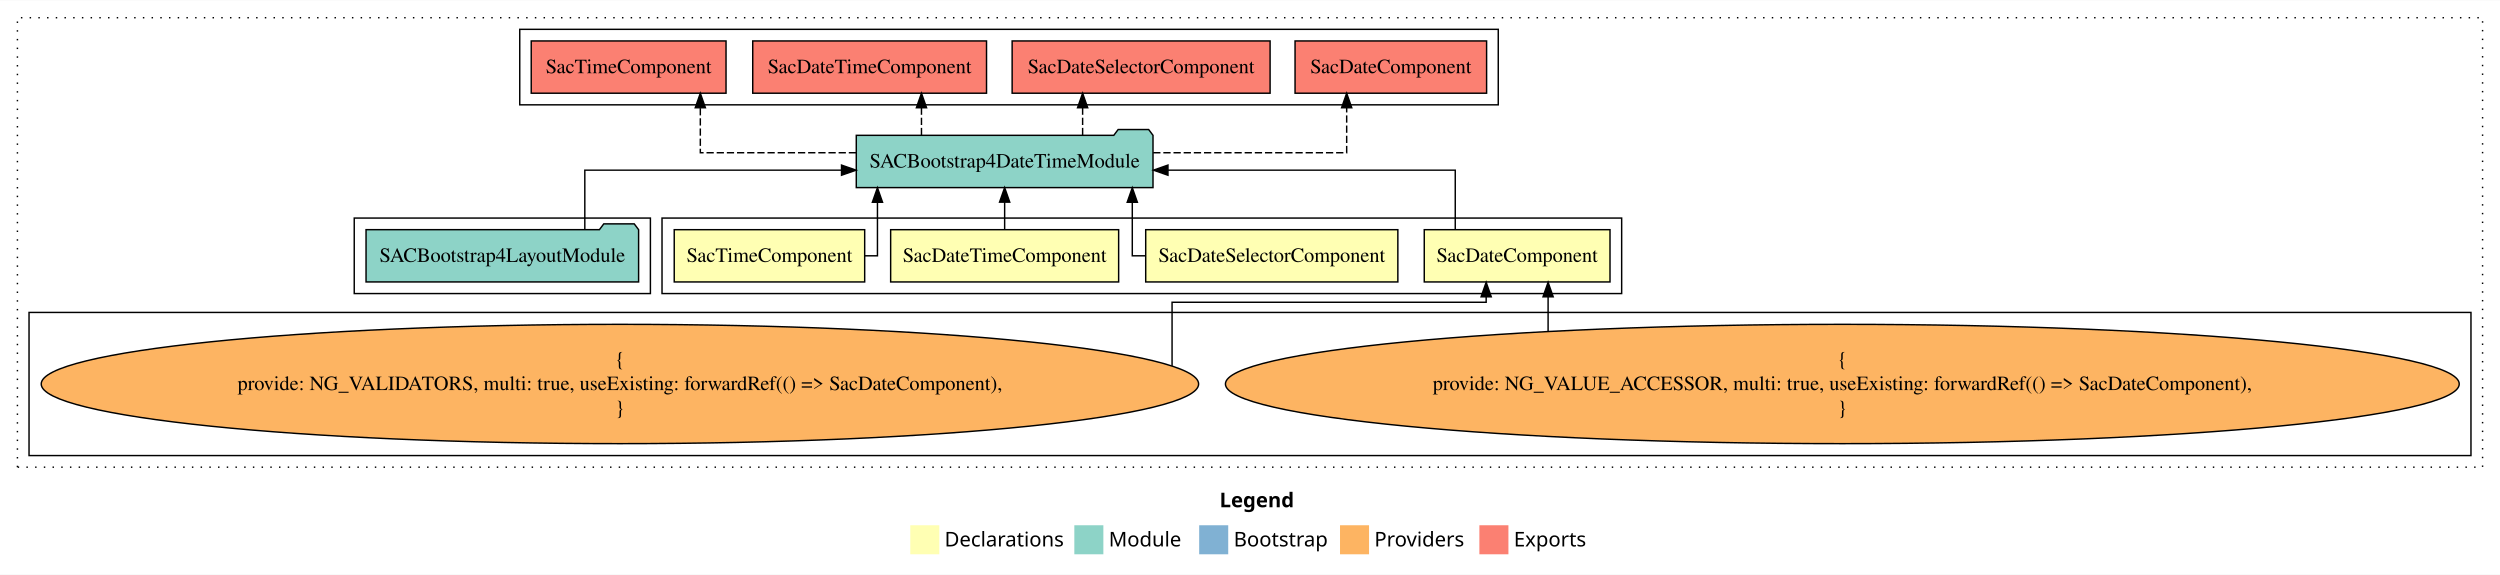
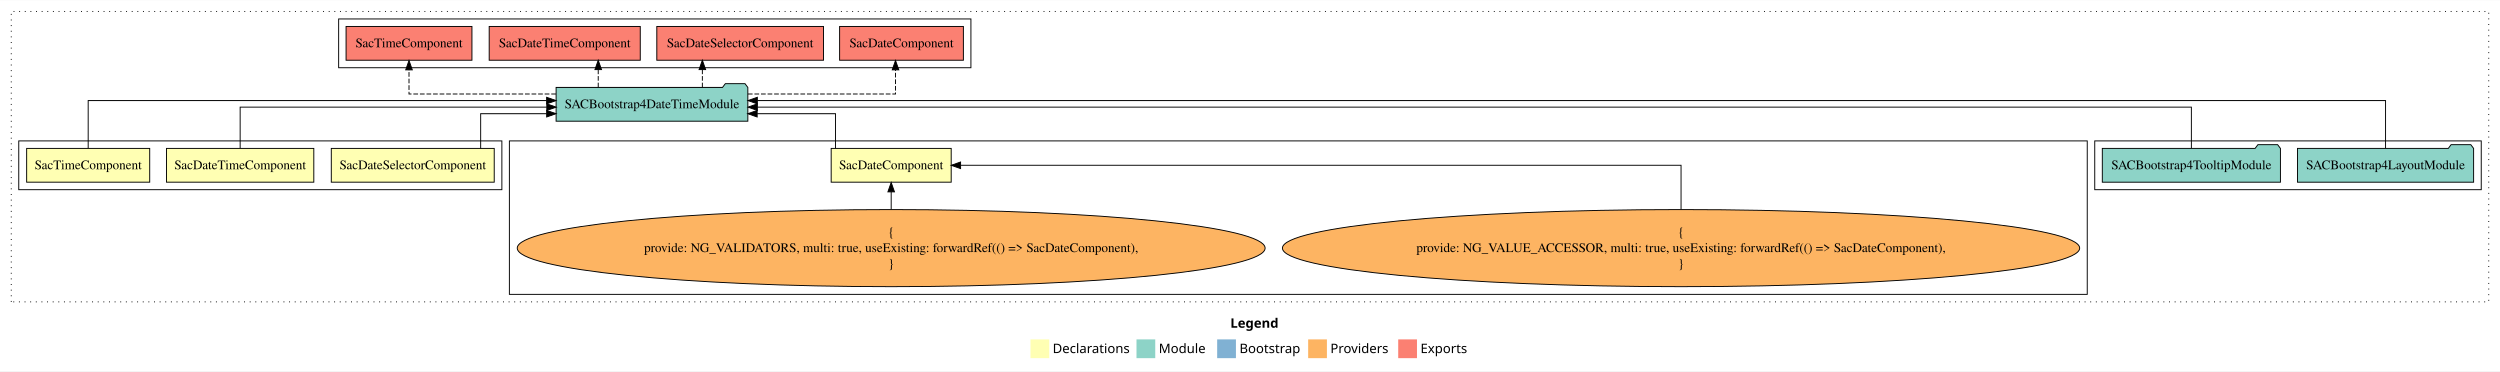
- <svg xmlns="http://www.w3.org/2000/svg" width="1722pt" height="396pt" viewBox="0.00 0.00 1722.00 395.59">
+ <svg xmlns="http://www.w3.org/2000/svg" width="2665pt" height="396pt" viewBox="0.00 0.00 2665.00 395.59">
  <g id="graph0" class="graph" transform="scale(1 1) rotate(0) translate(4 391.59)">
-     <polygon fill="white" stroke="transparent" points="-4,4 -4,-391.59 1718,-391.59 1718,4 -4,4" />
-     <text text-anchor="start" x="836.01" y="-42.4" font-family="Times-12" font-weight="bold" font-size="14.00">Legend</text>
-     <polygon fill="#ffffb3" stroke="transparent" points="623,-10 623,-30 643,-30 643,-10 623,-10" />
-     <text text-anchor="start" x="646.63" y="-15.4" font-family="Times-12" font-size="14.00">  Declarations</text>
-     <polygon fill="#8dd3c7" stroke="transparent" points="736,-10 736,-30 756,-30 756,-10 736,-10" />
-     <text text-anchor="start" x="759.73" y="-15.4" font-family="Times-12" font-size="14.00">  Module</text>
-     <polygon fill="#80b1d3" stroke="transparent" points="822,-10 822,-30 842,-30 842,-10 822,-10" />
-     <text text-anchor="start" x="845.78" y="-15.4" font-family="Times-12" font-size="14.00">  Bootstrap</text>
-     <polygon fill="#fdb462" stroke="transparent" points="919,-10 919,-30 939,-30 939,-10 919,-10" />
-     <text text-anchor="start" x="942.67" y="-15.4" font-family="Times-12" font-size="14.00">  Providers</text>
-     <polygon fill="#fb8072" stroke="transparent" points="1015,-10 1015,-30 1035,-30 1035,-10 1015,-10" />
-     <text text-anchor="start" x="1038.73" y="-15.4" font-family="Times-12" font-size="14.00">  Exports</text>
+     <polygon fill="white" stroke="transparent" points="-4,4 -4,-391.59 2661,-391.59 2661,4 -4,4" />
+     <text text-anchor="start" x="1307.51" y="-42.4" font-family="Times-12" font-weight="bold" font-size="14.00">Legend</text>
+     <polygon fill="#ffffb3" stroke="transparent" points="1094.5,-10 1094.5,-30 1114.5,-30 1114.5,-10 1094.5,-10" />
+     <text text-anchor="start" x="1118.13" y="-15.4" font-family="Times-12" font-size="14.00">  Declarations</text>
+     <polygon fill="#8dd3c7" stroke="transparent" points="1207.5,-10 1207.5,-30 1227.5,-30 1227.5,-10 1207.5,-10" />
+     <text text-anchor="start" x="1231.23" y="-15.4" font-family="Times-12" font-size="14.00">  Module</text>
+     <polygon fill="#80b1d3" stroke="transparent" points="1293.5,-10 1293.5,-30 1313.5,-30 1313.5,-10 1293.5,-10" />
+     <text text-anchor="start" x="1317.28" y="-15.4" font-family="Times-12" font-size="14.00">  Bootstrap</text>
+     <polygon fill="#fdb462" stroke="transparent" points="1390.5,-10 1390.5,-30 1410.5,-30 1410.5,-10 1390.5,-10" />
+     <text text-anchor="start" x="1414.17" y="-15.4" font-family="Times-12" font-size="14.00">  Providers</text>
+     <polygon fill="#fb8072" stroke="transparent" points="1486.5,-10 1486.5,-30 1506.5,-30 1506.5,-10 1486.5,-10" />
+     <text text-anchor="start" x="1510.23" y="-15.4" font-family="Times-12" font-size="14.00">  Exports</text>
    <g id="clust1" class="cluster">
-       <polygon fill="none" stroke="black" stroke-dasharray="1,5" points="8,-70 8,-379.59 1706,-379.59 1706,-70 8,-70" />
+       <polygon fill="none" stroke="black" stroke-dasharray="1,5" points="8,-70 8,-379.59 2649,-379.59 2649,-70 8,-70" />
+     </g>
+     <g id="clust7" class="cluster">
+       <polygon fill="none" stroke="black" points="2229,-189.59 2229,-241.59 2641,-241.59 2641,-189.59 2229,-189.59" />
+     </g>
+     <g id="clust3" class="cluster">
+       <polygon fill="none" stroke="black" points="539,-78 539,-241.59 2221,-241.59 2221,-78 539,-78" />
+     </g>
+     <g id="clust8" class="cluster">
+       <polygon fill="none" stroke="black" points="357,-319.59 357,-371.59 1031,-371.59 1031,-319.59 357,-319.59" />
    </g>
    <g id="clust2" class="cluster">
-       <polygon fill="none" stroke="black" points="452,-189.59 452,-241.59 1113,-241.59 1113,-189.59 452,-189.59" />
-     </g>
-     <g id="clust3" class="cluster">
-       <polygon fill="none" stroke="black" points="16,-78 16,-176.59 1698,-176.59 1698,-78 16,-78" />
-     </g>
-     <g id="clust7" class="cluster">
-       <polygon fill="none" stroke="black" points="240,-189.59 240,-241.59 444,-241.59 444,-189.59 240,-189.59" />
-     </g>
-     <g id="clust8" class="cluster">
-       <polygon fill="none" stroke="black" points="354,-319.59 354,-371.59 1028,-371.59 1028,-319.59 354,-319.59" />
+       <polygon fill="none" stroke="black" points="16,-189.59 16,-241.59 531,-241.59 531,-189.59 16,-189.59" />
    </g>
    <g id="node1" class="node">
-       <polygon fill="#ffffb3" stroke="black" points="1104.97,-233.59 977.03,-233.59 977.03,-197.59 1104.97,-197.59 1104.97,-233.59" />
-       <text text-anchor="middle" x="1041" y="-211.39" font-family="Times,serif" font-size="14.00">SacDateComponent</text>
+       <polygon fill="#ffffb3" stroke="black" points="1009.97,-233.59 882.03,-233.59 882.03,-197.59 1009.97,-197.59 1009.97,-233.59" />
+       <text text-anchor="middle" x="946" y="-211.39" font-family="Times,serif" font-size="14.00">SacDateComponent</text>
    </g>
    <g id="node5" class="node">
-       <polygon fill="#8dd3c7" stroke="black" points="790.19,-298.59 787.19,-302.59 766.19,-302.59 763.19,-298.59 585.81,-298.59 585.81,-262.59 790.19,-262.59 790.19,-298.59" />
-       <text text-anchor="middle" x="688" y="-276.39" font-family="Times,serif" font-size="14.00">SACBootstrap4DateTimeModule</text>
+       <polygon fill="#8dd3c7" stroke="black" points="793.19,-298.59 790.19,-302.59 769.19,-302.59 766.19,-298.59 588.81,-298.59 588.81,-262.59 793.19,-262.59 793.19,-298.59" />
+       <text text-anchor="middle" x="691" y="-276.39" font-family="Times,serif" font-size="14.00">SACBootstrap4DateTimeModule</text>
    </g>
    <g id="edge1" class="edge">
-       <path fill="none" stroke="black" d="M998.38,-233.61C998.38,-250.96 998.38,-274.59 998.38,-274.59 998.38,-274.59 800.49,-274.59 800.49,-274.59" />
-       <polygon fill="black" stroke="black" points="800.49,-271.09 790.49,-274.59 800.49,-278.09 800.49,-271.09" />
+       <path fill="none" stroke="black" d="M886.64,-233.6C886.64,-249.64 886.64,-270.59 886.64,-270.59 886.64,-270.59 803.12,-270.59 803.12,-270.59" />
+       <polygon fill="black" stroke="black" points="803.12,-267.09 793.12,-270.59 803.12,-274.09 803.12,-267.09" />
    </g>
    <g id="node2" class="node">
-       <polygon fill="#ffffb3" stroke="black" points="958.84,-233.59 785.16,-233.59 785.16,-197.59 958.84,-197.59 958.84,-233.59" />
-       <text text-anchor="middle" x="872" y="-211.39" font-family="Times,serif" font-size="14.00">SacDateSelectorComponent</text>
+       <polygon fill="#ffffb3" stroke="black" points="522.84,-233.59 349.16,-233.59 349.16,-197.59 522.84,-197.59 522.84,-233.59" />
+       <text text-anchor="middle" x="436" y="-211.39" font-family="Times,serif" font-size="14.00">SacDateSelectorComponent</text>
    </g>
    <g id="edge4" class="edge">
-       <path fill="none" stroke="black" d="M785.13,-215.59C779.44,-215.59 775.92,-215.59 775.92,-215.59 775.92,-215.59 775.92,-252.48 775.92,-252.48" />
-       <polygon fill="black" stroke="black" points="772.42,-252.48 775.92,-262.48 779.42,-252.48 772.42,-252.48" />
+       <path fill="none" stroke="black" d="M508.39,-233.6C508.39,-249.64 508.39,-270.59 508.39,-270.59 508.39,-270.59 578.75,-270.59 578.75,-270.59" />
+       <polygon fill="black" stroke="black" points="578.75,-274.09 588.75,-270.59 578.75,-267.09 578.75,-274.09" />
    </g>
    <g id="node3" class="node">
-       <polygon fill="#ffffb3" stroke="black" points="766.52,-233.59 609.48,-233.59 609.48,-197.59 766.52,-197.59 766.52,-233.59" />
-       <text text-anchor="middle" x="688" y="-211.39" font-family="Times,serif" font-size="14.00">SacDateTimeComponent</text>
+       <polygon fill="#ffffb3" stroke="black" points="330.52,-233.59 173.48,-233.59 173.48,-197.59 330.52,-197.59 330.52,-233.59" />
+       <text text-anchor="middle" x="252" y="-211.39" font-family="Times,serif" font-size="14.00">SacDateTimeComponent</text>
    </g>
    <g id="edge5" class="edge">
-       <path fill="none" stroke="black" d="M688,-233.7C688,-233.7 688,-252.58 688,-252.58" />
-       <polygon fill="black" stroke="black" points="684.5,-252.58 688,-262.58 691.5,-252.58 684.5,-252.58" />
+       <path fill="none" stroke="black" d="M252,-233.86C252,-252.15 252,-277.59 252,-277.59 252,-277.59 578.9,-277.59 578.9,-277.59" />
+       <polygon fill="black" stroke="black" points="578.9,-281.09 588.9,-277.59 578.9,-274.09 578.9,-281.09" />
    </g>
    <g id="node4" class="node">
-       <polygon fill="#ffffb3" stroke="black" points="591.59,-233.59 460.41,-233.59 460.41,-197.59 591.59,-197.59 591.59,-233.59" />
-       <text text-anchor="middle" x="526" y="-211.39" font-family="Times,serif" font-size="14.00">SacTimeComponent</text>
+       <polygon fill="#ffffb3" stroke="black" points="155.59,-233.59 24.41,-233.59 24.41,-197.59 155.59,-197.59 155.59,-233.59" />
+       <text text-anchor="middle" x="90" y="-211.39" font-family="Times,serif" font-size="14.00">SacTimeComponent</text>
    </g>
    <g id="edge6" class="edge">
-       <path fill="none" stroke="black" d="M591.57,-215.59C596.96,-215.59 600.39,-215.59 600.39,-215.59 600.39,-215.59 600.39,-252.48 600.39,-252.48" />
-       <polygon fill="black" stroke="black" points="596.89,-252.48 600.39,-262.48 603.89,-252.48 596.89,-252.48" />
+       <path fill="none" stroke="black" d="M90,-233.72C90,-254.16 90,-284.59 90,-284.59 90,-284.59 578.71,-284.59 578.71,-284.59" />
+       <polygon fill="black" stroke="black" points="578.71,-288.09 588.71,-284.59 578.71,-281.09 578.71,-288.09" />
+     </g>
+     <g id="node10" class="node">
+       <polygon fill="#fb8072" stroke="black" points="1022.97,-363.59 891.03,-363.59 891.03,-327.59 1022.97,-327.59 1022.97,-363.59" />
+       <text text-anchor="middle" x="957" y="-341.39" font-family="Times,serif" font-size="14.00">SacDateComponent </text>
+     </g>
+     <g id="edge9" class="edge">
+       <path fill="none" stroke="black" stroke-dasharray="5,2" d="M793.24,-291.59C865.89,-291.59 950.62,-291.59 950.62,-291.59 950.62,-291.59 950.62,-317.31 950.62,-317.31" />
+       <polygon fill="black" stroke="black" points="947.13,-317.31 950.62,-327.31 954.13,-317.31 947.13,-317.31" />
+     </g>
+     <g id="node11" class="node">
+       <polygon fill="#fb8072" stroke="black" points="873.84,-363.59 696.16,-363.59 696.16,-327.59 873.84,-327.59 873.84,-363.59" />
+       <text text-anchor="middle" x="785" y="-341.39" font-family="Times,serif" font-size="14.00">SacDateSelectorComponent </text>
+     </g>
+     <g id="edge10" class="edge">
+       <path fill="none" stroke="black" stroke-dasharray="5,2" d="M744.71,-298.7C744.71,-298.7 744.71,-317.58 744.71,-317.58" />
+       <polygon fill="black" stroke="black" points="741.21,-317.58 744.71,-327.58 748.21,-317.58 741.21,-317.58" />
+     </g>
+     <g id="node12" class="node">
+       <polygon fill="#fb8072" stroke="black" points="678.52,-363.59 517.48,-363.59 517.48,-327.59 678.52,-327.59 678.52,-363.59" />
+       <text text-anchor="middle" x="598" y="-341.39" font-family="Times,serif" font-size="14.00">SacDateTimeComponent </text>
+     </g>
+     <g id="edge11" class="edge">
+       <path fill="none" stroke="black" stroke-dasharray="5,2" d="M633.71,-298.7C633.71,-298.7 633.71,-317.58 633.71,-317.58" />
+       <polygon fill="black" stroke="black" points="630.21,-317.58 633.71,-327.58 637.21,-317.58 630.21,-317.58" />
+     </g>
+     <g id="node13" class="node">
+       <polygon fill="#fb8072" stroke="black" points="499.09,-363.59 364.91,-363.59 364.91,-327.59 499.09,-327.59 499.09,-363.59" />
+       <text text-anchor="middle" x="432" y="-341.39" font-family="Times,serif" font-size="14.00">SacTimeComponent </text>
+     </g>
+     <g id="edge12" class="edge">
+       <path fill="none" stroke="black" stroke-dasharray="5,2" d="M588.64,-291.59C516.24,-291.59 432,-291.59 432,-291.59 432,-291.59 432,-317.31 432,-317.31" />
+       <polygon fill="black" stroke="black" points="428.5,-317.31 432,-327.31 435.5,-317.31 428.5,-317.31" />
+     </g>
+     <g id="node6" class="node">
+       <ellipse fill="#fdb462" stroke="black" cx="1788" cy="-127.3" rx="424.93" ry="41.09" />
+       <text text-anchor="middle" x="1788" y="-139.9" font-family="Times,serif" font-size="14.00">{</text>
+       <text text-anchor="middle" x="1788" y="-123.1" font-family="Times,serif" font-size="14.00">    provide: NG_VALUE_ACCESSOR, multi: true, useExisting: forwardRef(() =&gt; SacDateComponent),</text>
+       <text text-anchor="middle" x="1788" y="-106.3" font-family="Times,serif" font-size="14.00">}</text>
+     </g>
+     <g id="edge2" class="edge">
+       <path fill="none" stroke="black" d="M1788,-168.6C1788,-191.58 1788,-215.59 1788,-215.59 1788,-215.59 1019.98,-215.59 1019.98,-215.59" />
+       <polygon fill="black" stroke="black" points="1019.98,-212.09 1009.98,-215.59 1019.98,-219.09 1019.98,-212.09" />
+     </g>
+     <g id="node7" class="node">
+       <ellipse fill="#fdb462" stroke="black" cx="946" cy="-127.3" rx="398.61" ry="41.09" />
+       <text text-anchor="middle" x="946" y="-139.9" font-family="Times,serif" font-size="14.00">{</text>
+       <text text-anchor="middle" x="946" y="-123.1" font-family="Times,serif" font-size="14.00">    provide: NG_VALIDATORS, multi: true, useExisting: forwardRef(() =&gt; SacDateComponent),</text>
+       <text text-anchor="middle" x="946" y="-106.3" font-family="Times,serif" font-size="14.00">}</text>
+     </g>
+     <g id="edge3" class="edge">
+       <path fill="none" stroke="black" d="M946,-168.6C946,-168.6 946,-187.26 946,-187.26" />
+       <polygon fill="black" stroke="black" points="942.5,-187.26 946,-197.26 949.5,-187.26 942.5,-187.26" />
+     </g>
+     <g id="node8" class="node">
+       <polygon fill="#8dd3c7" stroke="black" points="2632.87,-233.59 2629.87,-237.59 2608.87,-237.59 2605.87,-233.59 2445.13,-233.59 2445.13,-197.59 2632.87,-197.59 2632.87,-233.59" />
+       <text text-anchor="middle" x="2539" y="-211.39" font-family="Times,serif" font-size="14.00">SACBootstrap4LayoutModule</text>
+     </g>
+     <g id="edge7" class="edge">
+       <path fill="none" stroke="black" d="M2539,-233.72C2539,-254.16 2539,-284.59 2539,-284.59 2539,-284.59 803.32,-284.59 803.32,-284.59" />
+       <polygon fill="black" stroke="black" points="803.32,-281.09 793.32,-284.59 803.32,-288.09 803.32,-281.09" />
    </g>
    <g id="node9" class="node">
-       <polygon fill="#fb8072" stroke="black" points="1019.97,-363.59 888.03,-363.59 888.03,-327.59 1019.97,-327.59 1019.97,-363.59" />
-       <text text-anchor="middle" x="954" y="-341.39" font-family="Times,serif" font-size="14.00">SacDateComponent </text>
+       <polygon fill="#8dd3c7" stroke="black" points="2426.94,-233.59 2423.94,-237.59 2402.94,-237.59 2399.94,-233.59 2237.06,-233.59 2237.06,-197.59 2426.94,-197.59 2426.94,-233.59" />
+       <text text-anchor="middle" x="2332" y="-211.39" font-family="Times,serif" font-size="14.00">SACBootstrap4TooltipModule</text>
    </g>
    <g id="edge8" class="edge">
-       <path fill="none" stroke="black" stroke-dasharray="5,2" d="M790.31,-286.59C853.89,-286.59 923.59,-286.59 923.59,-286.59 923.59,-286.59 923.59,-317.57 923.59,-317.57" />
-       <polygon fill="black" stroke="black" points="920.09,-317.57 923.59,-327.57 927.09,-317.57 920.09,-317.57" />
-     </g>
-     <g id="node10" class="node">
-       <polygon fill="#fb8072" stroke="black" points="870.84,-363.59 693.16,-363.59 693.16,-327.59 870.84,-327.59 870.84,-363.59" />
-       <text text-anchor="middle" x="782" y="-341.39" font-family="Times,serif" font-size="14.00">SacDateSelectorComponent </text>
-     </g>
-     <g id="edge9" class="edge">
-       <path fill="none" stroke="black" stroke-dasharray="5,2" d="M741.71,-298.7C741.71,-298.7 741.71,-317.58 741.71,-317.58" />
-       <polygon fill="black" stroke="black" points="738.21,-317.58 741.71,-327.58 745.21,-317.58 738.21,-317.58" />
-     </g>
-     <g id="node11" class="node">
-       <polygon fill="#fb8072" stroke="black" points="675.52,-363.59 514.48,-363.59 514.48,-327.59 675.52,-327.59 675.52,-363.59" />
-       <text text-anchor="middle" x="595" y="-341.39" font-family="Times,serif" font-size="14.00">SacDateTimeComponent </text>
-     </g>
-     <g id="edge10" class="edge">
-       <path fill="none" stroke="black" stroke-dasharray="5,2" d="M630.71,-298.7C630.71,-298.7 630.71,-317.58 630.71,-317.58" />
-       <polygon fill="black" stroke="black" points="627.21,-317.58 630.71,-327.58 634.21,-317.58 627.21,-317.58" />
-     </g>
-     <g id="node12" class="node">
-       <polygon fill="#fb8072" stroke="black" points="496.09,-363.59 361.91,-363.59 361.91,-327.59 496.09,-327.59 496.09,-363.59" />
-       <text text-anchor="middle" x="429" y="-341.39" font-family="Times,serif" font-size="14.00">SacTimeComponent </text>
-     </g>
-     <g id="edge11" class="edge">
-       <path fill="none" stroke="black" stroke-dasharray="5,2" d="M585.64,-286.59C532.43,-286.59 478.38,-286.59 478.38,-286.59 478.38,-286.59 478.38,-317.57 478.38,-317.57" />
-       <polygon fill="black" stroke="black" points="474.88,-317.57 478.38,-327.57 481.88,-317.57 474.88,-317.57" />
-     </g>
-     <g id="node6" class="node">
-       <ellipse fill="#fdb462" stroke="black" cx="1265" cy="-127.3" rx="424.93" ry="41.09" />
-       <text text-anchor="middle" x="1265" y="-139.9" font-family="Times,serif" font-size="14.00">{</text>
-       <text text-anchor="middle" x="1265" y="-123.1" font-family="Times,serif" font-size="14.00">    provide: NG_VALUE_ACCESSOR, multi: true, useExisting: forwardRef(() =&gt; SacDateComponent),</text>
-       <text text-anchor="middle" x="1265" y="-106.3" font-family="Times,serif" font-size="14.00">}</text>
-     </g>
-     <g id="edge2" class="edge">
-       <path fill="none" stroke="black" d="M1062.33,-163.72C1062.33,-163.72 1062.33,-187.36 1062.33,-187.36" />
-       <polygon fill="black" stroke="black" points="1058.83,-187.36 1062.33,-197.36 1065.83,-187.36 1058.83,-187.36" />
-     </g>
-     <g id="node7" class="node">
-       <ellipse fill="#fdb462" stroke="black" cx="423" cy="-127.3" rx="398.61" ry="41.09" />
-       <text text-anchor="middle" x="423" y="-139.9" font-family="Times,serif" font-size="14.00">{</text>
-       <text text-anchor="middle" x="423" y="-123.1" font-family="Times,serif" font-size="14.00">    provide: NG_VALIDATORS, multi: true, useExisting: forwardRef(() =&gt; SacDateComponent),</text>
-       <text text-anchor="middle" x="423" y="-106.3" font-family="Times,serif" font-size="14.00">}</text>
-     </g>
-     <g id="edge3" class="edge">
-       <path fill="none" stroke="black" d="M803.32,-139.79C803.32,-156.37 803.32,-183.59 803.32,-183.59 803.32,-183.59 1019.67,-183.59 1019.67,-183.59 1019.67,-183.59 1019.67,-187.35 1019.67,-187.35" />
-       <polygon fill="black" stroke="black" points="1016.17,-187.35 1019.67,-197.35 1023.17,-187.35 1016.17,-187.35" />
-     </g>
-     <g id="node8" class="node">
-       <polygon fill="#8dd3c7" stroke="black" points="435.87,-233.59 432.87,-237.59 411.87,-237.59 408.87,-233.59 248.13,-233.59 248.13,-197.59 435.87,-197.59 435.87,-233.59" />
-       <text text-anchor="middle" x="342" y="-211.39" font-family="Times,serif" font-size="14.00">SACBootstrap4LayoutModule</text>
-     </g>
-     <g id="edge7" class="edge">
-       <path fill="none" stroke="black" d="M398.82,-233.61C398.82,-250.96 398.82,-274.59 398.82,-274.59 398.82,-274.59 575.64,-274.59 575.64,-274.59" />
-       <polygon fill="black" stroke="black" points="575.64,-278.09 585.64,-274.59 575.64,-271.09 575.64,-278.09" />
+       <path fill="none" stroke="black" d="M2332,-233.86C2332,-252.15 2332,-277.59 2332,-277.59 2332,-277.59 803.34,-277.59 803.34,-277.59" />
+       <polygon fill="black" stroke="black" points="803.34,-274.09 793.34,-277.59 803.34,-281.09 803.34,-274.09" />
    </g>
  </g>
</svg>
